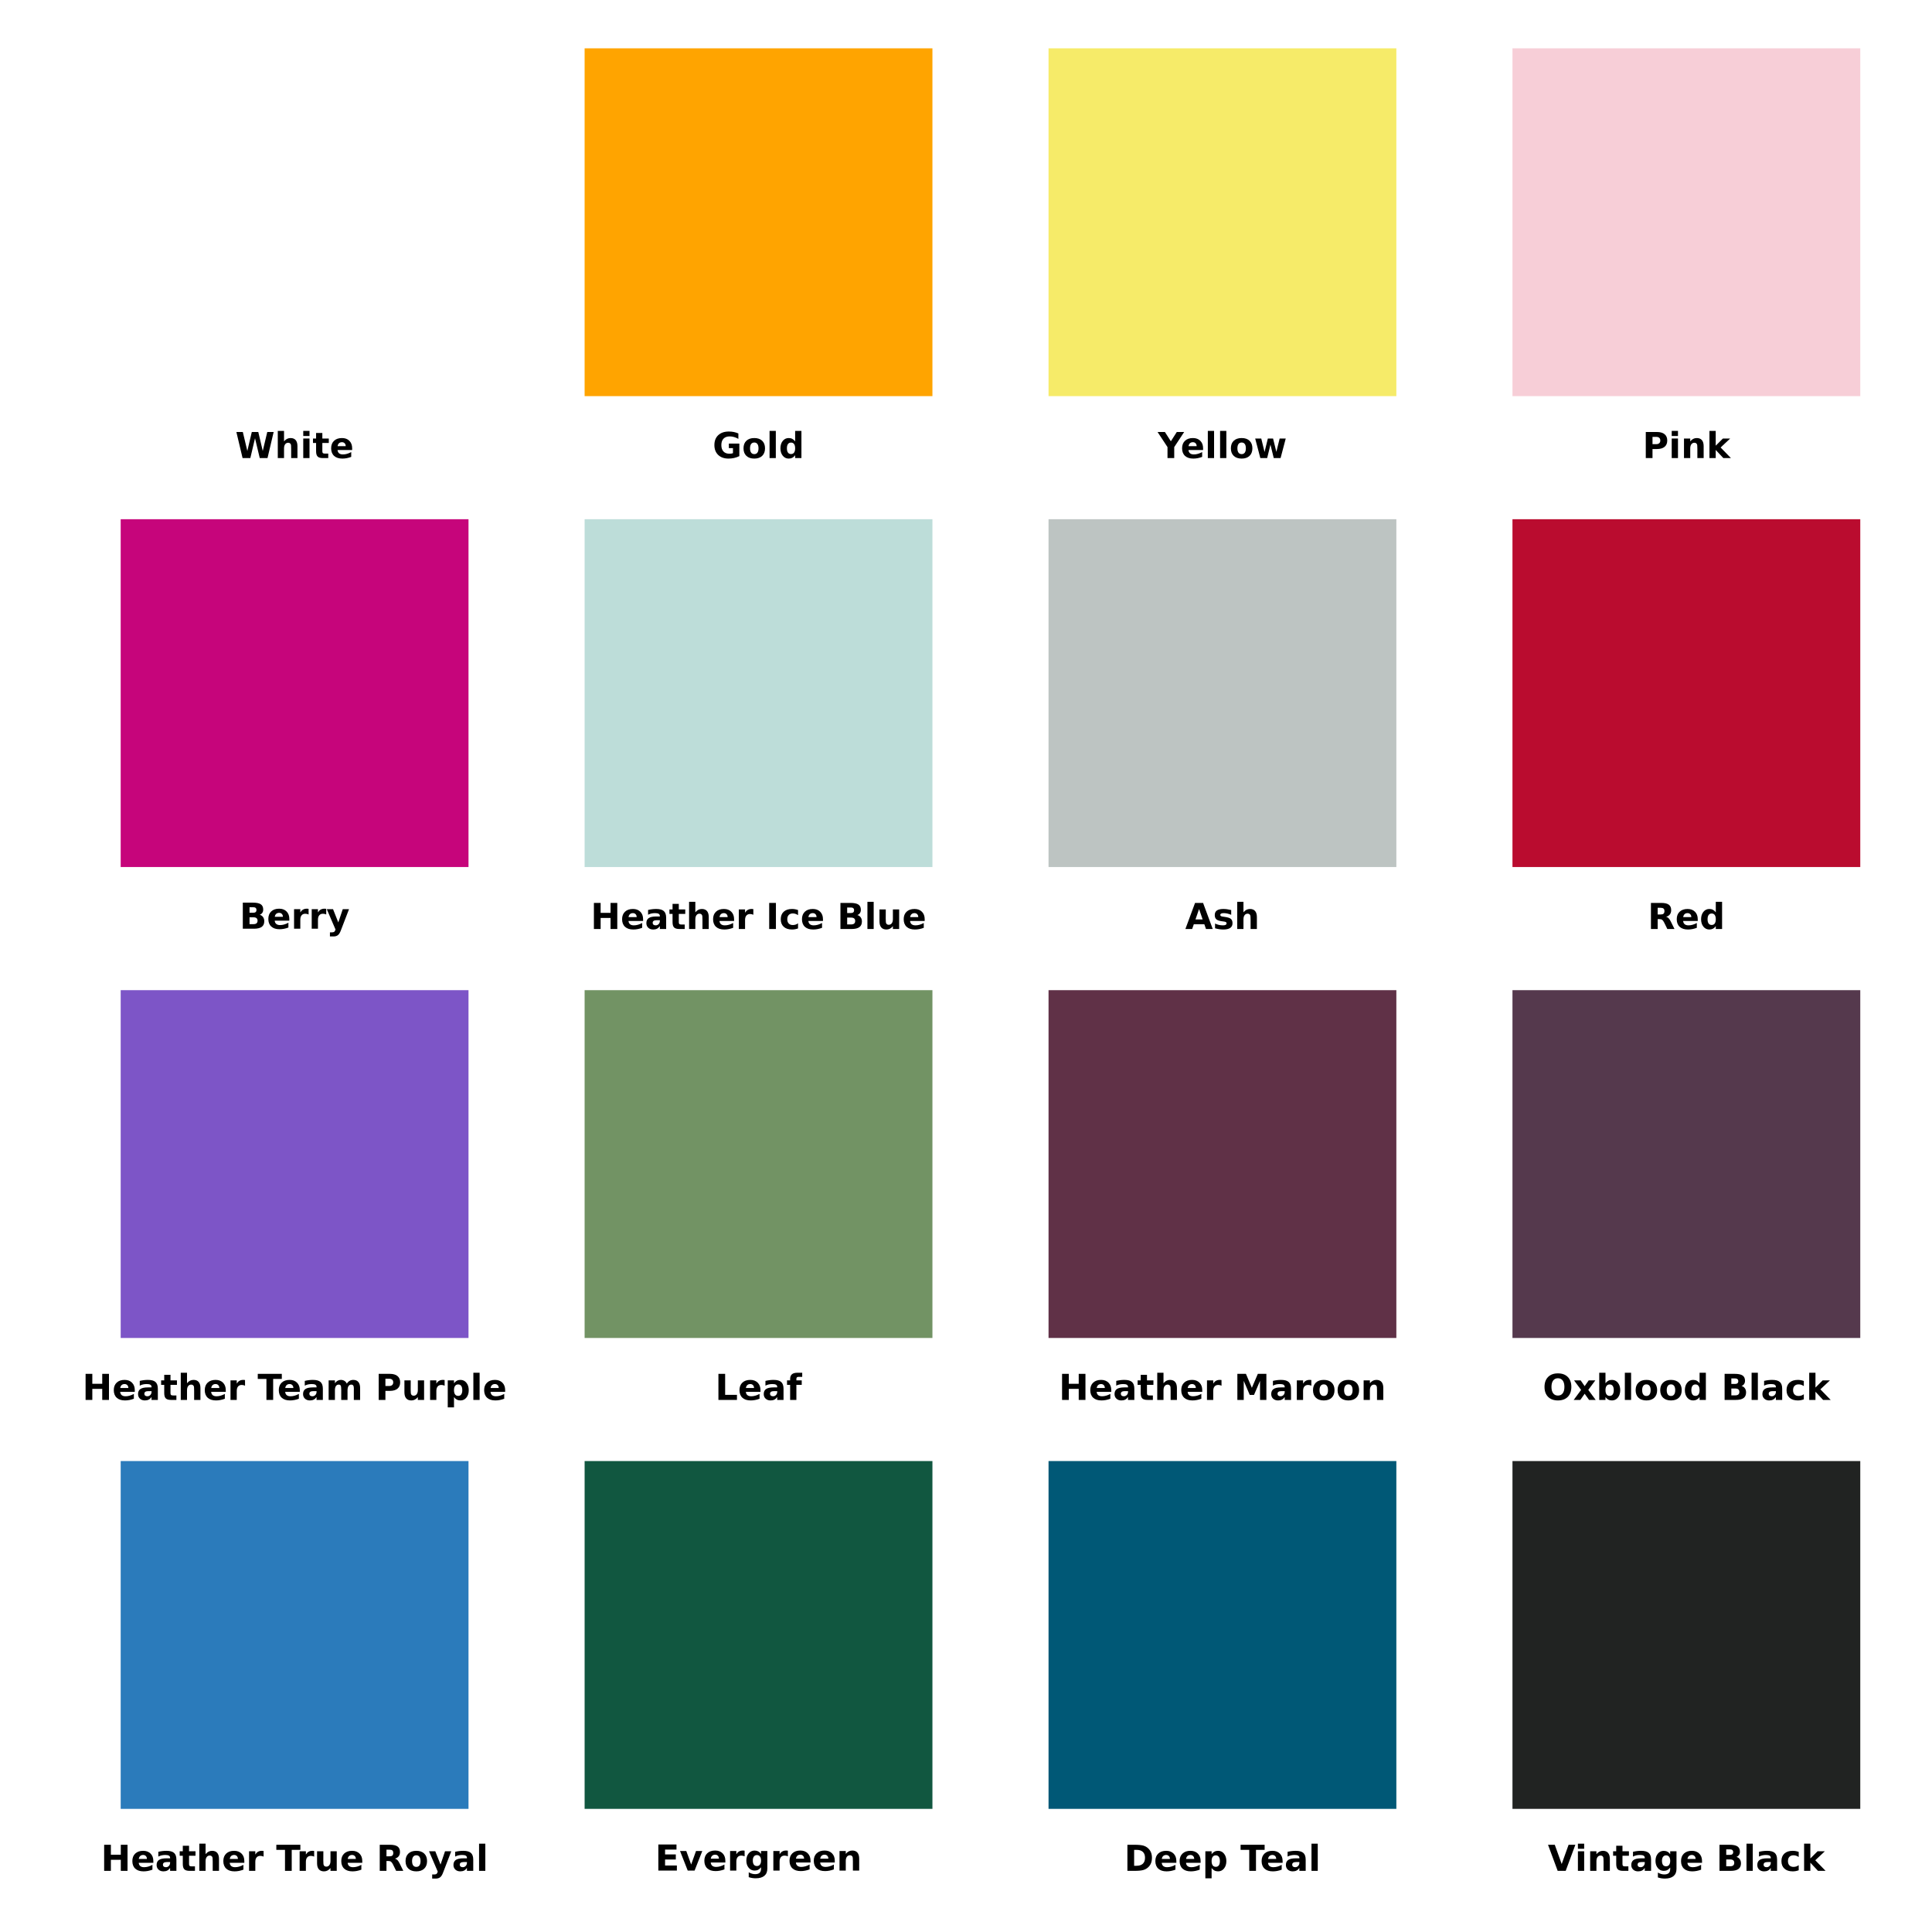
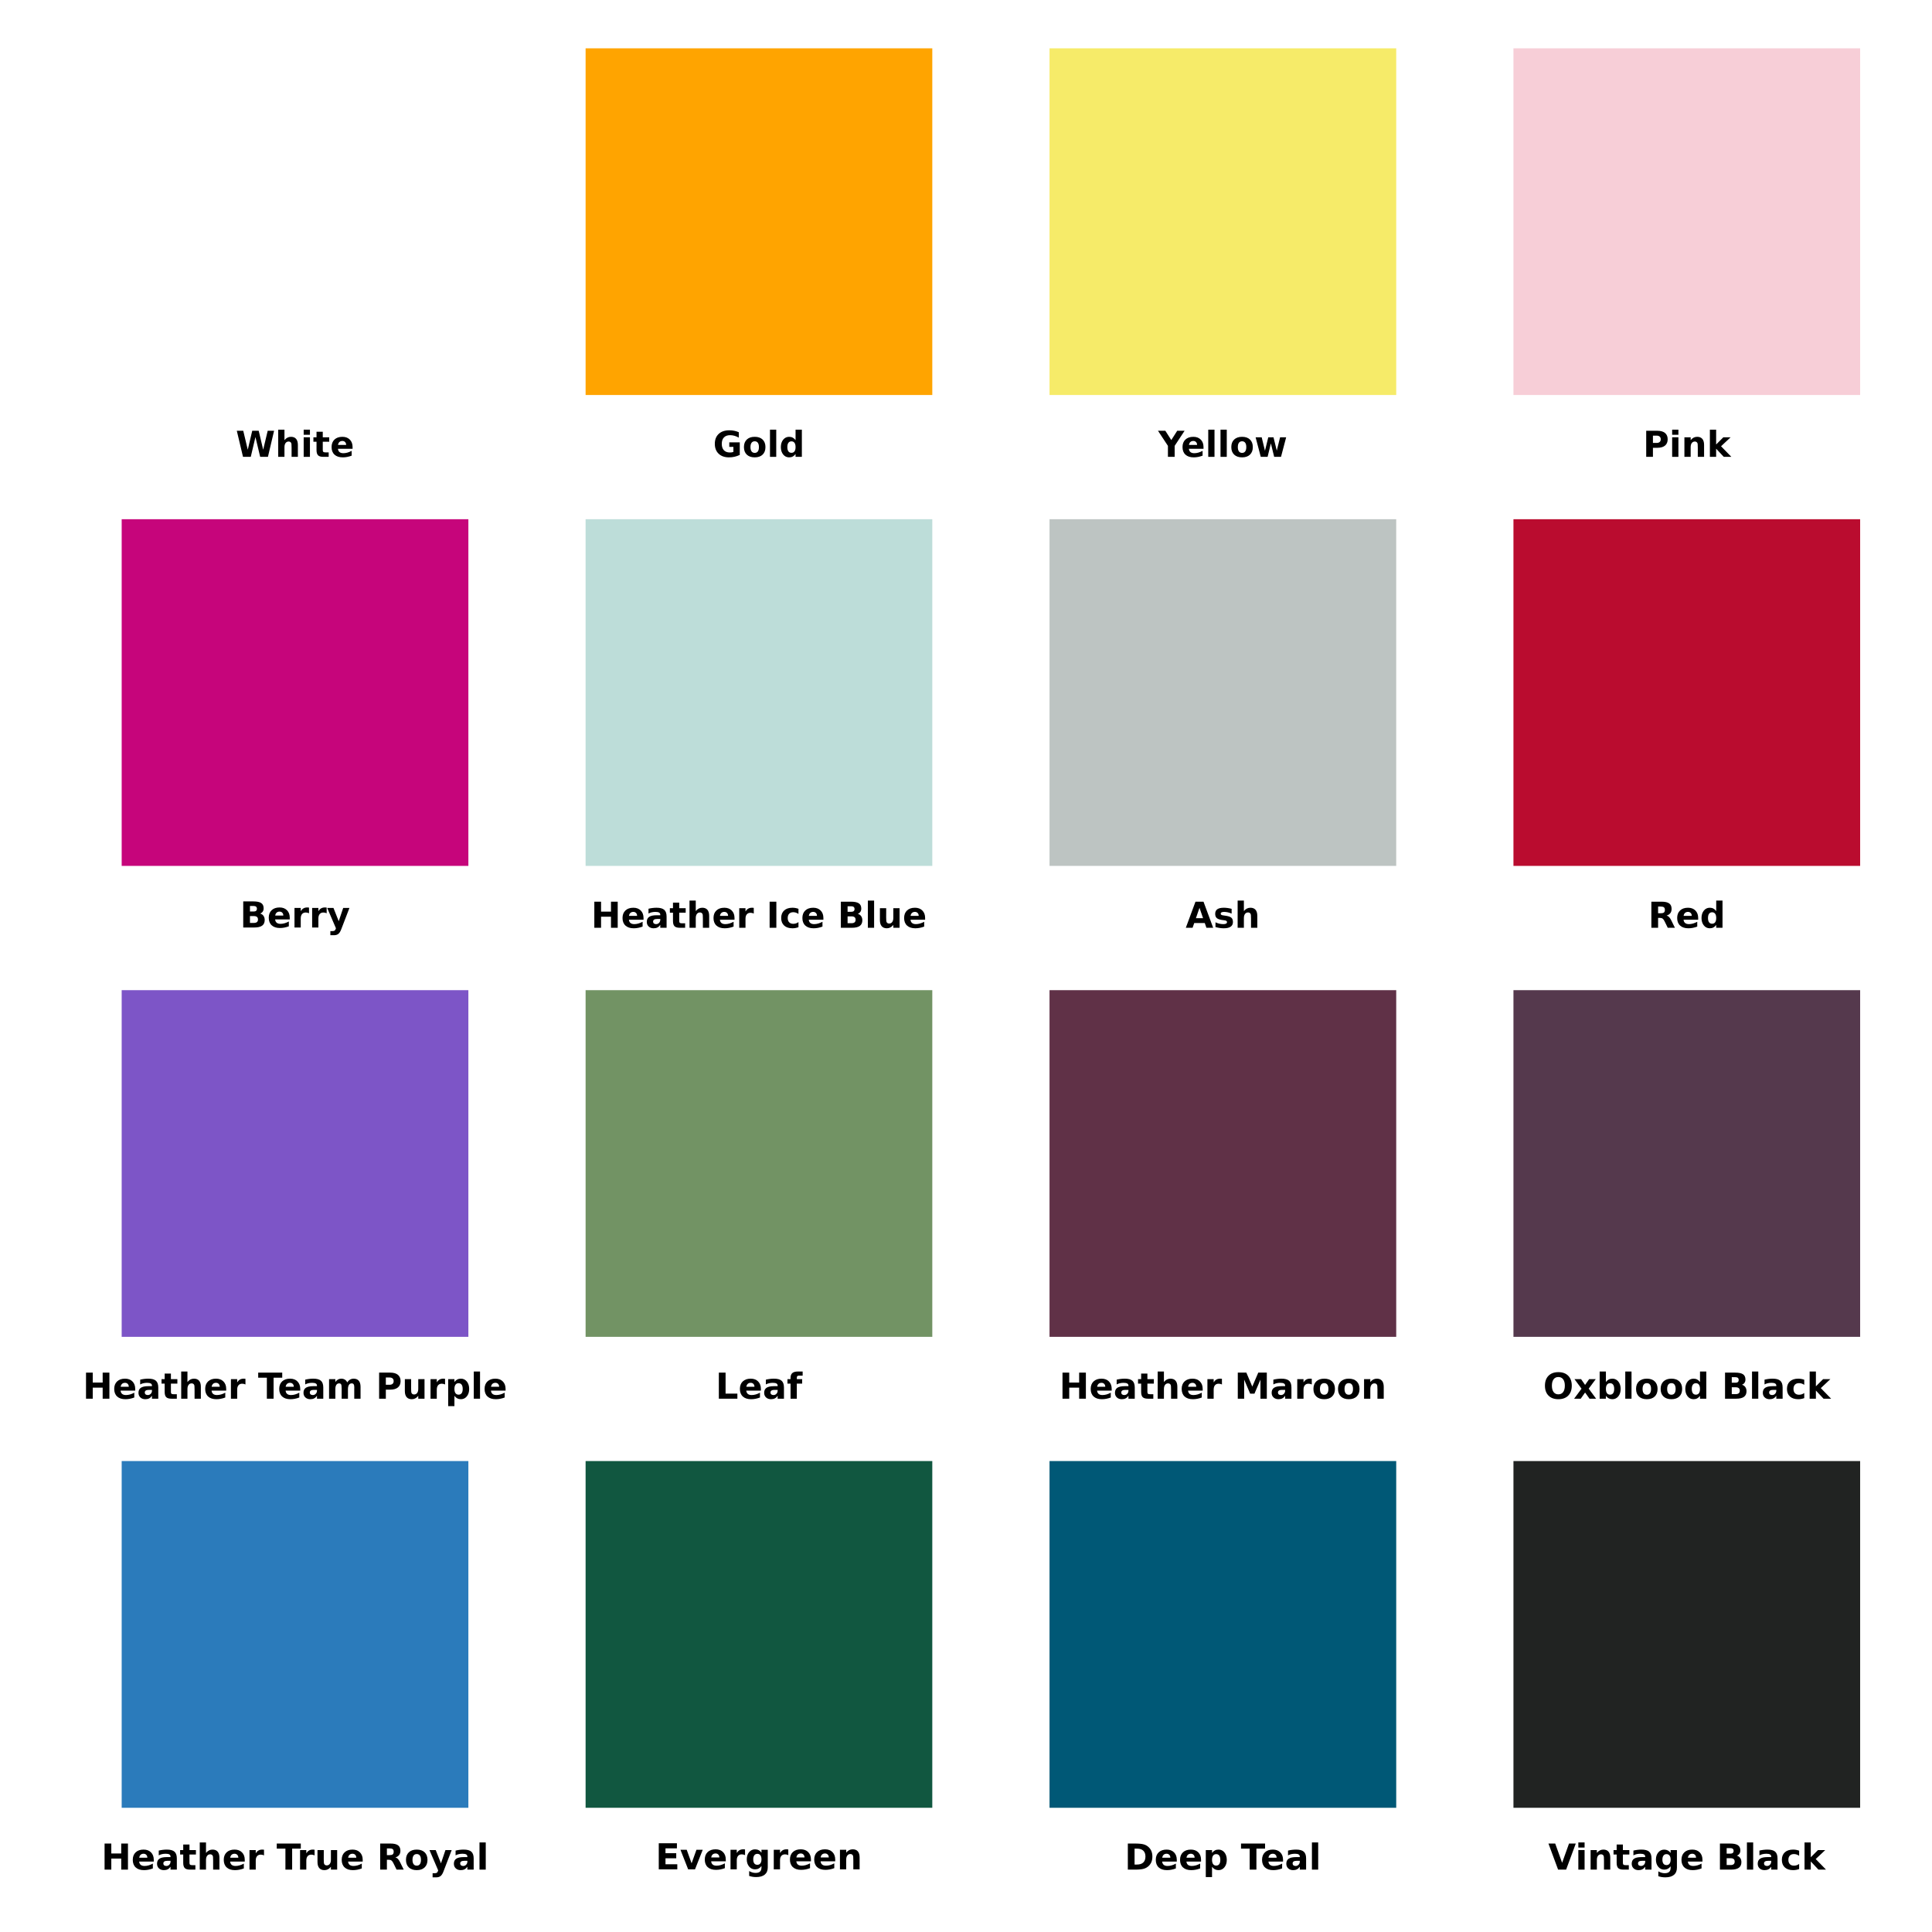
<svg xmlns="http://www.w3.org/2000/svg" xmlns:xlink="http://www.w3.org/1999/xlink" width="432pt" height="432pt" viewBox="0 0 432 432" version="1.1">
  <defs>
    <style type="text/css">*{stroke-linejoin: round; stroke-linecap: butt}</style>
  </defs>
  <g id="figure_1">
    <g id="patch_1">
      <path d="M 0 432  L 432 432  L 432 0  L 0 0  z " style="fill: #ffffff" />
    </g>
    <g id="axes_1">
      <g id="patch_2">
-         <path d="M 26.986 88.572  L 104.758 88.572  L 104.758 10.8  L 26.986 10.8  z " clip-path="url(#p8c1cd91391)" style="fill: #ffffff" />
+         <path d="M 27.207 88.322  L 104.729 88.322  L 104.729 10.8  L 27.207 10.8  z " clip-path="url(#p2de65c7e56)" style="fill: #ffffff" />
      </g>
      <g id="text_1">
-         <g transform="translate(52.61655 102.4277) scale(0.08 -0.08)">
+         <g transform="translate(52.71217 102.1527) scale(0.08 -0.08)">
          <defs>
            <path id="DejaVuSans-Bold-57" d="M 191 4666  L 1344 4666  L 2150 1275  L 2950 4666  L 4109 4666  L 4909 1275  L 5716 4666  L 6859 4666  L 5759 0  L 4372 0  L 3525 3547  L 2688 0  L 1300 0  L 191 4666  z " transform="scale(0.015625)" />
            <path id="DejaVuSans-Bold-68" d="M 4056 2131  L 4056 0  L 2931 0  L 2931 347  L 2931 1625  Q 2931 2084 2911 2256  Q 2891 2428 2841 2509  Q 2775 2619 2662 2680  Q 2550 2741 2406 2741  Q 2056 2741 1856 2470  Q 1656 2200 1656 1722  L 1656 0  L 538 0  L 538 4863  L 1656 4863  L 1656 2988  Q 1909 3294 2193 3439  Q 2478 3584 2822 3584  Q 3428 3584 3742 3212  Q 4056 2841 4056 2131  z " transform="scale(0.015625)" />
            <path id="DejaVuSans-Bold-69" d="M 538 3500  L 1656 3500  L 1656 0  L 538 0  L 538 3500  z M 538 4863  L 1656 4863  L 1656 3950  L 538 3950  L 538 4863  z " transform="scale(0.015625)" />
            <path id="DejaVuSans-Bold-74" d="M 1759 4494  L 1759 3500  L 2913 3500  L 2913 2700  L 1759 2700  L 1759 1216  Q 1759 972 1856 886  Q 1953 800 2241 800  L 2816 800  L 2816 0  L 1856 0  Q 1194 0 917 276  Q 641 553 641 1216  L 641 2700  L 84 2700  L 84 3500  L 641 3500  L 641 4494  L 1759 4494  z " transform="scale(0.015625)" />
            <path id="DejaVuSans-Bold-65" d="M 4031 1759  L 4031 1441  L 1416 1441  Q 1456 1047 1700 850  Q 1944 653 2381 653  Q 2734 653 3104 758  Q 3475 863 3866 1075  L 3866 213  Q 3469 63 3072 -14  Q 2675 -91 2278 -91  Q 1328 -91 801 392  Q 275 875 275 1747  Q 275 2603 792 3093  Q 1309 3584 2216 3584  Q 3041 3584 3536 3087  Q 4031 2591 4031 1759  z M 2881 2131  Q 2881 2450 2695 2645  Q 2509 2841 2209 2841  Q 1884 2841 1681 2658  Q 1478 2475 1428 2131  L 2881 2131  z " transform="scale(0.015625)" />
          </defs>
          <use xlink:href="#DejaVuSans-Bold-57" />
          <use xlink:href="#DejaVuSans-Bold-68" transform="translate(110.3027 0)" />
          <use xlink:href="#DejaVuSans-Bold-69" transform="translate(181.4941 0)" />
          <use xlink:href="#DejaVuSans-Bold-74" transform="translate(215.7715 0)" />
          <use xlink:href="#DejaVuSans-Bold-65" transform="translate(263.5742 0)" />
        </g>
      </g>
    </g>
    <g id="axes_2">
      <g id="patch_3">
-         <path d="M 130.721 88.572  L 208.493 88.572  L 208.493 10.8  L 130.721 10.8  z " clip-path="url(#p290472fa9b)" style="fill: #ffa400" />
+         <path d="M 130.942 88.322  L 208.463 88.322  L 208.463 10.8  L 130.942 10.8  z " clip-path="url(#pffd4464589)" style="fill: #ffa400" />
      </g>
      <g id="text_2">
-         <g transform="translate(159.3413 102.4277) scale(0.08 -0.08)">
+         <g transform="translate(159.437 102.1527) scale(0.08 -0.08)">
          <defs>
            <path id="DejaVuSans-Bold-47" d="M 4781 347  Q 4331 128 3847 18  Q 3363 -91 2847 -91  Q 1681 -91 1000 561  Q 319 1213 319 2328  Q 319 3456 1012 4103  Q 1706 4750 2913 4750  Q 3378 4750 3804 4662  Q 4231 4575 4609 4403  L 4609 3438  Q 4219 3659 3833 3768  Q 3447 3878 3059 3878  Q 2341 3878 1952 3476  Q 1563 3075 1563 2328  Q 1563 1588 1938 1184  Q 2313 781 3003 781  Q 3191 781 3352 804  Q 3513 828 3641 878  L 3641 1784  L 2906 1784  L 2906 2591  L 4781 2591  L 4781 347  z " transform="scale(0.015625)" />
            <path id="DejaVuSans-Bold-6f" d="M 2203 2784  Q 1831 2784 1636 2517  Q 1441 2250 1441 1747  Q 1441 1244 1636 976  Q 1831 709 2203 709  Q 2569 709 2762 976  Q 2956 1244 2956 1747  Q 2956 2250 2762 2517  Q 2569 2784 2203 2784  z M 2203 3584  Q 3106 3584 3614 3096  Q 4122 2609 4122 1747  Q 4122 884 3614 396  Q 3106 -91 2203 -91  Q 1297 -91 786 396  Q 275 884 275 1747  Q 275 2609 786 3096  Q 1297 3584 2203 3584  z " transform="scale(0.015625)" />
            <path id="DejaVuSans-Bold-6c" d="M 538 4863  L 1656 4863  L 1656 0  L 538 0  L 538 4863  z " transform="scale(0.015625)" />
            <path id="DejaVuSans-Bold-64" d="M 2919 2988  L 2919 4863  L 4044 4863  L 4044 0  L 2919 0  L 2919 506  Q 2688 197 2409 53  Q 2131 -91 1766 -91  Q 1119 -91 703 423  Q 288 938 288 1747  Q 288 2556 703 3070  Q 1119 3584 1766 3584  Q 2128 3584 2408 3439  Q 2688 3294 2919 2988  z M 2181 722  Q 2541 722 2730 984  Q 2919 1247 2919 1747  Q 2919 2247 2730 2509  Q 2541 2772 2181 2772  Q 1825 2772 1636 2509  Q 1447 2247 1447 1747  Q 1447 1247 1636 984  Q 1825 722 2181 722  z " transform="scale(0.015625)" />
          </defs>
          <use xlink:href="#DejaVuSans-Bold-47" />
          <use xlink:href="#DejaVuSans-Bold-6f" transform="translate(82.08008 0)" />
          <use xlink:href="#DejaVuSans-Bold-6c" transform="translate(150.7812 0)" />
          <use xlink:href="#DejaVuSans-Bold-64" transform="translate(185.0586 0)" />
        </g>
      </g>
    </g>
    <g id="axes_3">
      <g id="patch_4">
-         <path d="M 234.456 88.572  L 312.228 88.572  L 312.228 10.8  L 234.456 10.8  z " clip-path="url(#p9b444b99c6)" style="fill: #f6eb69" />
+         <path d="M 234.676 88.322  L 312.198 88.322  L 312.198 10.8  L 234.676 10.8  z " clip-path="url(#p22efe5719b)" style="fill: #f6eb69" />
      </g>
      <g id="text_3">
-         <g transform="translate(258.9111 102.4277) scale(0.08 -0.08)">
+         <g transform="translate(259.0067 102.1527) scale(0.08 -0.08)">
          <defs>
            <path id="DejaVuSans-Bold-59" d="M -63 4666  L 1253 4666  L 2316 3003  L 3378 4666  L 4697 4666  L 2919 1966  L 2919 0  L 1716 0  L 1716 1966  L -63 4666  z " transform="scale(0.015625)" />
            <path id="DejaVuSans-Bold-77" d="M 225 3500  L 1313 3500  L 1900 1088  L 2491 3500  L 3425 3500  L 4013 1113  L 4603 3500  L 5691 3500  L 4769 0  L 3547 0  L 2956 2406  L 2369 0  L 1147 0  L 225 3500  z " transform="scale(0.015625)" />
          </defs>
          <use xlink:href="#DejaVuSans-Bold-59" />
          <use xlink:href="#DejaVuSans-Bold-65" transform="translate(63.28711 0)" />
          <use xlink:href="#DejaVuSans-Bold-6c" transform="translate(131.1094 0)" />
          <use xlink:href="#DejaVuSans-Bold-6c" transform="translate(165.3867 0)" />
          <use xlink:href="#DejaVuSans-Bold-6f" transform="translate(199.6641 0)" />
          <use xlink:href="#DejaVuSans-Bold-77" transform="translate(268.3652 0)" />
        </g>
      </g>
    </g>
    <g id="axes_4">
      <g id="patch_5">
-         <path d="M 338.191 88.572  L 415.962 88.572  L 415.962 10.8  L 338.191 10.8  z " clip-path="url(#p3dc7a96105)" style="fill: #f7ced7" />
+         <path d="M 338.411 88.322  L 415.933 88.322  L 415.933 10.8  L 338.411 10.8  z " clip-path="url(#p969b9e69d4)" style="fill: #f7ced7" />
      </g>
      <g id="text_4">
-         <g transform="translate(367.2659 102.4277) scale(0.08 -0.08)">
+         <g transform="translate(367.3615 102.1527) scale(0.08 -0.08)">
          <defs>
            <path id="DejaVuSans-Bold-50" d="M 588 4666  L 2584 4666  Q 3475 4666 3951 4270  Q 4428 3875 4428 3144  Q 4428 2409 3951 2014  Q 3475 1619 2584 1619  L 1791 1619  L 1791 0  L 588 0  L 588 4666  z M 1791 3794  L 1791 2491  L 2456 2491  Q 2806 2491 2997 2661  Q 3188 2831 3188 3144  Q 3188 3456 2997 3625  Q 2806 3794 2456 3794  L 1791 3794  z " transform="scale(0.015625)" />
            <path id="DejaVuSans-Bold-6e" d="M 4056 2131  L 4056 0  L 2931 0  L 2931 347  L 2931 1631  Q 2931 2084 2911 2256  Q 2891 2428 2841 2509  Q 2775 2619 2662 2680  Q 2550 2741 2406 2741  Q 2056 2741 1856 2470  Q 1656 2200 1656 1722  L 1656 0  L 538 0  L 538 3500  L 1656 3500  L 1656 2988  Q 1909 3294 2193 3439  Q 2478 3584 2822 3584  Q 3428 3584 3742 3212  Q 4056 2841 4056 2131  z " transform="scale(0.015625)" />
            <path id="DejaVuSans-Bold-6b" d="M 538 4863  L 1656 4863  L 1656 2216  L 2944 3500  L 4244 3500  L 2534 1894  L 4378 0  L 3022 0  L 1656 1459  L 1656 0  L 538 0  L 538 4863  z " transform="scale(0.015625)" />
          </defs>
          <use xlink:href="#DejaVuSans-Bold-50" />
          <use xlink:href="#DejaVuSans-Bold-69" transform="translate(73.29102 0)" />
          <use xlink:href="#DejaVuSans-Bold-6e" transform="translate(107.5684 0)" />
          <use xlink:href="#DejaVuSans-Bold-6b" transform="translate(178.7598 0)" />
        </g>
      </g>
    </g>
    <g id="axes_5">
      <g id="patch_6">
-         <path d="M 26.986 193.872  L 104.758 193.872  L 104.758 116.1  L 26.986 116.1  z " clip-path="url(#p3881774842)" style="fill: #c6057b" />
+         <path d="M 27.207 193.622  L 104.729 193.622  L 104.729 116.1  L 27.207 116.1  z " clip-path="url(#p268acf2915)" style="fill: #c6057b" />
      </g>
      <g id="text_5">
-         <g transform="translate(53.5578 207.6652) scale(0.08 -0.08)">
+         <g transform="translate(53.65342 207.3902) scale(0.08 -0.08)">
          <defs>
            <path id="DejaVuSans-Bold-42" d="M 2456 2859  Q 2741 2859 2887 2984  Q 3034 3109 3034 3353  Q 3034 3594 2887 3720  Q 2741 3847 2456 3847  L 1791 3847  L 1791 2859  L 2456 2859  z M 2497 819  Q 2859 819 3042 972  Q 3225 1125 3225 1434  Q 3225 1738 3044 1889  Q 2863 2041 2497 2041  L 1791 2041  L 1791 819  L 2497 819  z M 3616 2497  Q 4003 2384 4215 2081  Q 4428 1778 4428 1338  Q 4428 663 3972 331  Q 3516 0 2584 0  L 588 0  L 588 4666  L 2394 4666  Q 3366 4666 3802 4372  Q 4238 4078 4238 3431  Q 4238 3091 4078 2852  Q 3919 2613 3616 2497  z " transform="scale(0.015625)" />
            <path id="DejaVuSans-Bold-72" d="M 3138 2547  Q 2991 2616 2845 2648  Q 2700 2681 2553 2681  Q 2122 2681 1889 2404  Q 1656 2128 1656 1613  L 1656 0  L 538 0  L 538 3500  L 1656 3500  L 1656 2925  Q 1872 3269 2151 3426  Q 2431 3584 2822 3584  Q 2878 3584 2943 3579  Q 3009 3575 3134 3559  L 3138 2547  z " transform="scale(0.015625)" />
            <path id="DejaVuSans-Bold-79" d="M 78 3500  L 1197 3500  L 2138 1125  L 2938 3500  L 4056 3500  L 2584 -331  Q 2363 -916 2067 -1148  Q 1772 -1381 1288 -1381  L 641 -1381  L 641 -647  L 991 -647  Q 1275 -647 1404 -556  Q 1534 -466 1606 -231  L 1638 -134  L 78 3500  z " transform="scale(0.015625)" />
          </defs>
          <use xlink:href="#DejaVuSans-Bold-42" />
          <use xlink:href="#DejaVuSans-Bold-65" transform="translate(76.2207 0)" />
          <use xlink:href="#DejaVuSans-Bold-72" transform="translate(144.043 0)" />
          <use xlink:href="#DejaVuSans-Bold-72" transform="translate(193.3594 0)" />
          <use xlink:href="#DejaVuSans-Bold-79" transform="translate(242.6758 0)" />
        </g>
      </g>
    </g>
    <g id="axes_6">
      <g id="patch_7">
-         <path d="M 130.721 193.872  L 208.493 193.872  L 208.493 116.1  L 130.721 116.1  z " clip-path="url(#pacce65628d)" style="fill: #bdddd9" />
+         <path d="M 130.942 193.622  L 208.463 193.622  L 208.463 116.1  L 130.942 116.1  z " clip-path="url(#p4c97277e9c)" style="fill: #bdddd9" />
      </g>
      <g id="text_6">
-         <g transform="translate(132.0638 207.7277) scale(0.08 -0.08)">
+         <g transform="translate(132.1595 207.4527) scale(0.08 -0.08)">
          <defs>
            <path id="DejaVuSans-Bold-48" d="M 588 4666  L 1791 4666  L 1791 2888  L 3566 2888  L 3566 4666  L 4769 4666  L 4769 0  L 3566 0  L 3566 1978  L 1791 1978  L 1791 0  L 588 0  L 588 4666  z " transform="scale(0.015625)" />
            <path id="DejaVuSans-Bold-61" d="M 2106 1575  Q 1756 1575 1579 1456  Q 1403 1338 1403 1106  Q 1403 894 1545 773  Q 1688 653 1941 653  Q 2256 653 2472 879  Q 2688 1106 2688 1447  L 2688 1575  L 2106 1575  z M 3816 1997  L 3816 0  L 2688 0  L 2688 519  Q 2463 200 2181 54  Q 1900 -91 1497 -91  Q 953 -91 614 226  Q 275 544 275 1050  Q 275 1666 698 1953  Q 1122 2241 2028 2241  L 2688 2241  L 2688 2328  Q 2688 2594 2478 2717  Q 2269 2841 1825 2841  Q 1466 2841 1156 2769  Q 847 2697 581 2553  L 581 3406  Q 941 3494 1303 3539  Q 1666 3584 2028 3584  Q 2975 3584 3395 3211  Q 3816 2838 3816 1997  z " transform="scale(0.015625)" />
            <path id="DejaVuSans-Bold-20" transform="scale(0.015625)" />
            <path id="DejaVuSans-Bold-49" d="M 588 4666  L 1791 4666  L 1791 0  L 588 0  L 588 4666  z " transform="scale(0.015625)" />
            <path id="DejaVuSans-Bold-63" d="M 3366 3391  L 3366 2478  Q 3138 2634 2908 2709  Q 2678 2784 2431 2784  Q 1963 2784 1702 2511  Q 1441 2238 1441 1747  Q 1441 1256 1702 982  Q 1963 709 2431 709  Q 2694 709 2930 787  Q 3166 866 3366 1019  L 3366 103  Q 3103 6 2833 -42  Q 2563 -91 2291 -91  Q 1344 -91 809 395  Q 275 881 275 1747  Q 275 2613 809 3098  Q 1344 3584 2291 3584  Q 2566 3584 2833 3536  Q 3100 3488 3366 3391  z " transform="scale(0.015625)" />
            <path id="DejaVuSans-Bold-75" d="M 500 1363  L 500 3500  L 1625 3500  L 1625 3150  Q 1625 2866 1622 2436  Q 1619 2006 1619 1863  Q 1619 1441 1641 1255  Q 1663 1069 1716 984  Q 1784 875 1895 815  Q 2006 756 2150 756  Q 2500 756 2700 1025  Q 2900 1294 2900 1772  L 2900 3500  L 4019 3500  L 4019 0  L 2900 0  L 2900 506  Q 2647 200 2364 54  Q 2081 -91 1741 -91  Q 1134 -91 817 281  Q 500 653 500 1363  z " transform="scale(0.015625)" />
          </defs>
          <use xlink:href="#DejaVuSans-Bold-48" />
          <use xlink:href="#DejaVuSans-Bold-65" transform="translate(83.69141 0)" />
          <use xlink:href="#DejaVuSans-Bold-61" transform="translate(151.5137 0)" />
          <use xlink:href="#DejaVuSans-Bold-74" transform="translate(218.9941 0)" />
          <use xlink:href="#DejaVuSans-Bold-68" transform="translate(266.7969 0)" />
          <use xlink:href="#DejaVuSans-Bold-65" transform="translate(337.9883 0)" />
          <use xlink:href="#DejaVuSans-Bold-72" transform="translate(405.8105 0)" />
          <use xlink:href="#DejaVuSans-Bold-20" transform="translate(455.127 0)" />
          <use xlink:href="#DejaVuSans-Bold-49" transform="translate(489.9414 0)" />
          <use xlink:href="#DejaVuSans-Bold-63" transform="translate(527.1484 0)" />
          <use xlink:href="#DejaVuSans-Bold-65" transform="translate(586.4258 0)" />
          <use xlink:href="#DejaVuSans-Bold-20" transform="translate(654.248 0)" />
          <use xlink:href="#DejaVuSans-Bold-42" transform="translate(689.0625 0)" />
          <use xlink:href="#DejaVuSans-Bold-6c" transform="translate(765.2832 0)" />
          <use xlink:href="#DejaVuSans-Bold-75" transform="translate(799.5605 0)" />
          <use xlink:href="#DejaVuSans-Bold-65" transform="translate(870.752 0)" />
        </g>
      </g>
    </g>
    <g id="axes_7">
      <g id="patch_8">
-         <path d="M 234.456 193.872  L 312.228 193.872  L 312.228 116.1  L 234.456 116.1  z " clip-path="url(#p61c983dd91)" style="fill: #bdc4c2" />
+         <path d="M 234.676 193.622  L 312.198 193.622  L 312.198 116.1  L 234.676 116.1  z " clip-path="url(#p30dec6da16)" style="fill: #bdc4c2" />
      </g>
      <g id="text_7">
-         <g transform="translate(265.018 207.7277) scale(0.08 -0.08)">
+         <g transform="translate(265.1136 207.4527) scale(0.08 -0.08)">
          <defs>
            <path id="DejaVuSans-Bold-41" d="M 3419 850  L 1538 850  L 1241 0  L 31 0  L 1759 4666  L 3194 4666  L 4922 0  L 3713 0  L 3419 850  z M 1838 1716  L 3116 1716  L 2478 3572  L 1838 1716  z " transform="scale(0.015625)" />
            <path id="DejaVuSans-Bold-73" d="M 3272 3391  L 3272 2541  Q 2913 2691 2578 2766  Q 2244 2841 1947 2841  Q 1628 2841 1473 2761  Q 1319 2681 1319 2516  Q 1319 2381 1436 2309  Q 1553 2238 1856 2203  L 2053 2175  Q 2913 2066 3209 1816  Q 3506 1566 3506 1031  Q 3506 472 3093 190  Q 2681 -91 1863 -91  Q 1516 -91 1145 -36  Q 775 19 384 128  L 384 978  Q 719 816 1070 734  Q 1422 653 1784 653  Q 2113 653 2278 743  Q 2444 834 2444 1013  Q 2444 1163 2330 1236  Q 2216 1309 1875 1350  L 1678 1375  Q 931 1469 631 1722  Q 331 1975 331 2491  Q 331 3047 712 3315  Q 1094 3584 1881 3584  Q 2191 3584 2531 3537  Q 2872 3491 3272 3391  z " transform="scale(0.015625)" />
          </defs>
          <use xlink:href="#DejaVuSans-Bold-41" />
          <use xlink:href="#DejaVuSans-Bold-73" transform="translate(77.39258 0)" />
          <use xlink:href="#DejaVuSans-Bold-68" transform="translate(136.9141 0)" />
        </g>
      </g>
    </g>
    <g id="axes_8">
      <g id="patch_9">
-         <path d="M 338.191 193.872  L 415.962 193.872  L 415.962 116.1  L 338.191 116.1  z " clip-path="url(#p246ec89c52)" style="fill: #ba0c2f" />
+         <path d="M 338.411 193.622  L 415.933 193.622  L 415.933 116.1  L 338.411 116.1  z " clip-path="url(#pdbed14b59c)" style="fill: #ba0c2f" />
      </g>
      <g id="text_8">
-         <g transform="translate(368.4203 207.7277) scale(0.08 -0.08)">
+         <g transform="translate(368.5159 207.4527) scale(0.08 -0.08)">
          <defs>
            <path id="DejaVuSans-Bold-52" d="M 2297 2597  Q 2675 2597 2839 2737  Q 3003 2878 3003 3200  Q 3003 3519 2839 3656  Q 2675 3794 2297 3794  L 1791 3794  L 1791 2597  L 2297 2597  z M 1791 1766  L 1791 0  L 588 0  L 588 4666  L 2425 4666  Q 3347 4666 3776 4356  Q 4206 4047 4206 3378  Q 4206 2916 3982 2619  Q 3759 2322 3309 2181  Q 3556 2125 3751 1926  Q 3947 1728 4147 1325  L 4800 0  L 3519 0  L 2950 1159  Q 2778 1509 2601 1637  Q 2425 1766 2131 1766  L 1791 1766  z " transform="scale(0.015625)" />
          </defs>
          <use xlink:href="#DejaVuSans-Bold-52" />
          <use xlink:href="#DejaVuSans-Bold-65" transform="translate(77.00195 0)" />
          <use xlink:href="#DejaVuSans-Bold-64" transform="translate(144.8242 0)" />
        </g>
      </g>
    </g>
    <g id="axes_9">
      <g id="patch_10">
-         <path d="M 26.986 299.172  L 104.758 299.172  L 104.758 221.4  L 26.986 221.4  z " clip-path="url(#p075a6bcad9)" style="fill: #7d55c7" />
+         <path d="M 27.207 298.922  L 104.729 298.922  L 104.729 221.4  L 27.207 221.4  z " clip-path="url(#pa90590ced8)" style="fill: #7d55c7" />
      </g>
      <g id="text_9">
-         <g transform="translate(18.40342 313.0277) scale(0.08 -0.08)">
+         <g transform="translate(18.49905 312.7527) scale(0.08 -0.08)">
          <defs>
            <path id="DejaVuSans-Bold-54" d="M 31 4666  L 4331 4666  L 4331 3756  L 2784 3756  L 2784 0  L 1581 0  L 1581 3756  L 31 3756  L 31 4666  z " transform="scale(0.015625)" />
            <path id="DejaVuSans-Bold-6d" d="M 3781 2919  Q 3994 3244 4286 3414  Q 4578 3584 4928 3584  Q 5531 3584 5847 3212  Q 6163 2841 6163 2131  L 6163 0  L 5038 0  L 5038 1825  Q 5041 1866 5042 1909  Q 5044 1953 5044 2034  Q 5044 2406 4934 2573  Q 4825 2741 4581 2741  Q 4263 2741 4089 2478  Q 3916 2216 3909 1719  L 3909 0  L 2784 0  L 2784 1825  Q 2784 2406 2684 2573  Q 2584 2741 2328 2741  Q 2006 2741 1831 2477  Q 1656 2213 1656 1722  L 1656 0  L 531 0  L 531 3500  L 1656 3500  L 1656 2988  Q 1863 3284 2130 3434  Q 2397 3584 2719 3584  Q 3081 3584 3359 3409  Q 3638 3234 3781 2919  z " transform="scale(0.015625)" />
            <path id="DejaVuSans-Bold-70" d="M 1656 506  L 1656 -1331  L 538 -1331  L 538 3500  L 1656 3500  L 1656 2988  Q 1888 3294 2169 3439  Q 2450 3584 2816 3584  Q 3463 3584 3878 3070  Q 4294 2556 4294 1747  Q 4294 938 3878 423  Q 3463 -91 2816 -91  Q 2450 -91 2169 54  Q 1888 200 1656 506  z M 2400 2772  Q 2041 2772 1848 2508  Q 1656 2244 1656 1747  Q 1656 1250 1848 986  Q 2041 722 2400 722  Q 2759 722 2948 984  Q 3138 1247 3138 1747  Q 3138 2247 2948 2509  Q 2759 2772 2400 2772  z " transform="scale(0.015625)" />
          </defs>
          <use xlink:href="#DejaVuSans-Bold-48" />
          <use xlink:href="#DejaVuSans-Bold-65" transform="translate(83.69141 0)" />
          <use xlink:href="#DejaVuSans-Bold-61" transform="translate(151.5137 0)" />
          <use xlink:href="#DejaVuSans-Bold-74" transform="translate(218.9941 0)" />
          <use xlink:href="#DejaVuSans-Bold-68" transform="translate(266.7969 0)" />
          <use xlink:href="#DejaVuSans-Bold-65" transform="translate(337.9883 0)" />
          <use xlink:href="#DejaVuSans-Bold-72" transform="translate(405.8105 0)" />
          <use xlink:href="#DejaVuSans-Bold-20" transform="translate(455.127 0)" />
          <use xlink:href="#DejaVuSans-Bold-54" transform="translate(489.9414 0)" />
          <use xlink:href="#DejaVuSans-Bold-65" transform="translate(544.9043 0)" />
          <use xlink:href="#DejaVuSans-Bold-61" transform="translate(612.7266 0)" />
          <use xlink:href="#DejaVuSans-Bold-6d" transform="translate(680.207 0)" />
          <use xlink:href="#DejaVuSans-Bold-20" transform="translate(784.4062 0)" />
          <use xlink:href="#DejaVuSans-Bold-50" transform="translate(819.2207 0)" />
          <use xlink:href="#DejaVuSans-Bold-75" transform="translate(892.5117 0)" />
          <use xlink:href="#DejaVuSans-Bold-72" transform="translate(963.7031 0)" />
          <use xlink:href="#DejaVuSans-Bold-70" transform="translate(1013.02 0)" />
          <use xlink:href="#DejaVuSans-Bold-6c" transform="translate(1084.602 0)" />
          <use xlink:href="#DejaVuSans-Bold-65" transform="translate(1118.879 0)" />
        </g>
      </g>
    </g>
    <g id="axes_10">
      <g id="patch_11">
-         <path d="M 130.721 299.172  L 208.493 299.172  L 208.493 221.4  L 130.721 221.4  z " clip-path="url(#p3188cd162f)" style="fill: #729364" />
+         <path d="M 130.942 298.922  L 208.463 298.922  L 208.463 221.4  L 130.942 221.4  z " clip-path="url(#p56c6d91c88)" style="fill: #729364" />
      </g>
      <g id="text_10">
-         <g transform="translate(159.9057 313.0277) scale(0.08 -0.08)">
+         <g transform="translate(160.0013 312.7527) scale(0.08 -0.08)">
          <defs>
            <path id="DejaVuSans-Bold-4c" d="M 588 4666  L 1791 4666  L 1791 909  L 3903 909  L 3903 0  L 588 0  L 588 4666  z " transform="scale(0.015625)" />
            <path id="DejaVuSans-Bold-66" d="M 2841 4863  L 2841 4128  L 2222 4128  Q 1984 4128 1890 4042  Q 1797 3956 1797 3744  L 1797 3500  L 2753 3500  L 2753 2700  L 1797 2700  L 1797 0  L 678 0  L 678 2700  L 122 2700  L 122 3500  L 678 3500  L 678 3744  Q 678 4316 997 4589  Q 1316 4863 1984 4863  L 2841 4863  z " transform="scale(0.015625)" />
          </defs>
          <use xlink:href="#DejaVuSans-Bold-4c" />
          <use xlink:href="#DejaVuSans-Bold-65" transform="translate(63.7207 0)" />
          <use xlink:href="#DejaVuSans-Bold-61" transform="translate(131.543 0)" />
          <use xlink:href="#DejaVuSans-Bold-66" transform="translate(199.0234 0)" />
        </g>
      </g>
    </g>
    <g id="axes_11">
      <g id="patch_12">
-         <path d="M 234.456 299.172  L 312.228 299.172  L 312.228 221.4  L 234.456 221.4  z " clip-path="url(#p3b448944a8)" style="fill: #603147" />
+         <path d="M 234.676 298.922  L 312.198 298.922  L 312.198 221.4  L 234.676 221.4  z " clip-path="url(#pc6cb23b6dd)" style="fill: #603147" />
      </g>
      <g id="text_11">
-         <g transform="translate(236.748 313.0277) scale(0.08 -0.08)">
+         <g transform="translate(236.8436 312.7527) scale(0.08 -0.08)">
          <defs>
            <path id="DejaVuSans-Bold-4d" d="M 588 4666  L 2119 4666  L 3181 2169  L 4250 4666  L 5778 4666  L 5778 0  L 4641 0  L 4641 3413  L 3566 897  L 2803 897  L 1728 3413  L 1728 0  L 588 0  L 588 4666  z " transform="scale(0.015625)" />
          </defs>
          <use xlink:href="#DejaVuSans-Bold-48" />
          <use xlink:href="#DejaVuSans-Bold-65" transform="translate(83.69141 0)" />
          <use xlink:href="#DejaVuSans-Bold-61" transform="translate(151.5137 0)" />
          <use xlink:href="#DejaVuSans-Bold-74" transform="translate(218.9941 0)" />
          <use xlink:href="#DejaVuSans-Bold-68" transform="translate(266.7969 0)" />
          <use xlink:href="#DejaVuSans-Bold-65" transform="translate(337.9883 0)" />
          <use xlink:href="#DejaVuSans-Bold-72" transform="translate(405.8105 0)" />
          <use xlink:href="#DejaVuSans-Bold-20" transform="translate(455.127 0)" />
          <use xlink:href="#DejaVuSans-Bold-4d" transform="translate(489.9414 0)" />
          <use xlink:href="#DejaVuSans-Bold-61" transform="translate(589.4531 0)" />
          <use xlink:href="#DejaVuSans-Bold-72" transform="translate(656.9336 0)" />
          <use xlink:href="#DejaVuSans-Bold-6f" transform="translate(706.25 0)" />
          <use xlink:href="#DejaVuSans-Bold-6f" transform="translate(774.9512 0)" />
          <use xlink:href="#DejaVuSans-Bold-6e" transform="translate(843.6523 0)" />
        </g>
      </g>
    </g>
    <g id="axes_12">
      <g id="patch_13">
-         <path d="M 338.191 299.172  L 415.962 299.172  L 415.962 221.4  L 338.191 221.4  z " clip-path="url(#pf5f0763bdf)" style="fill: #55394d" />
+         <path d="M 338.411 298.922  L 415.933 298.922  L 415.933 221.4  L 338.411 221.4  z " clip-path="url(#pc66797fb3f)" style="fill: #55394d" />
      </g>
      <g id="text_12">
-         <g transform="translate(344.959 313.0277) scale(0.08 -0.08)">
+         <g transform="translate(345.0546 312.7527) scale(0.08 -0.08)">
          <defs>
            <path id="DejaVuSans-Bold-4f" d="M 2719 3878  Q 2169 3878 1866 3472  Q 1563 3066 1563 2328  Q 1563 1594 1866 1187  Q 2169 781 2719 781  Q 3272 781 3575 1187  Q 3878 1594 3878 2328  Q 3878 3066 3575 3472  Q 3272 3878 2719 3878  z M 2719 4750  Q 3844 4750 4481 4106  Q 5119 3463 5119 2328  Q 5119 1197 4481 553  Q 3844 -91 2719 -91  Q 1597 -91 958 553  Q 319 1197 319 2328  Q 319 3463 958 4106  Q 1597 4750 2719 4750  z " transform="scale(0.015625)" />
            <path id="DejaVuSans-Bold-78" d="M 1422 1791  L 159 3500  L 1344 3500  L 2059 2463  L 2784 3500  L 3969 3500  L 2706 1797  L 4031 0  L 2847 0  L 2059 1106  L 1281 0  L 97 0  L 1422 1791  z " transform="scale(0.015625)" />
            <path id="DejaVuSans-Bold-62" d="M 2400 722  Q 2759 722 2948 984  Q 3138 1247 3138 1747  Q 3138 2247 2948 2509  Q 2759 2772 2400 2772  Q 2041 2772 1848 2508  Q 1656 2244 1656 1747  Q 1656 1250 1848 986  Q 2041 722 2400 722  z M 1656 2988  Q 1888 3294 2169 3439  Q 2450 3584 2816 3584  Q 3463 3584 3878 3070  Q 4294 2556 4294 1747  Q 4294 938 3878 423  Q 3463 -91 2816 -91  Q 2450 -91 2169 54  Q 1888 200 1656 506  L 1656 0  L 538 0  L 538 4863  L 1656 4863  L 1656 2988  z " transform="scale(0.015625)" />
          </defs>
          <use xlink:href="#DejaVuSans-Bold-4f" />
          <use xlink:href="#DejaVuSans-Bold-78" transform="translate(85.00977 0)" />
          <use xlink:href="#DejaVuSans-Bold-62" transform="translate(149.5117 0)" />
          <use xlink:href="#DejaVuSans-Bold-6c" transform="translate(221.0938 0)" />
          <use xlink:href="#DejaVuSans-Bold-6f" transform="translate(255.3711 0)" />
          <use xlink:href="#DejaVuSans-Bold-6f" transform="translate(324.0723 0)" />
          <use xlink:href="#DejaVuSans-Bold-64" transform="translate(392.7734 0)" />
          <use xlink:href="#DejaVuSans-Bold-20" transform="translate(464.3555 0)" />
          <use xlink:href="#DejaVuSans-Bold-42" transform="translate(499.1699 0)" />
          <use xlink:href="#DejaVuSans-Bold-6c" transform="translate(575.3906 0)" />
          <use xlink:href="#DejaVuSans-Bold-61" transform="translate(609.668 0)" />
          <use xlink:href="#DejaVuSans-Bold-63" transform="translate(677.1484 0)" />
          <use xlink:href="#DejaVuSans-Bold-6b" transform="translate(736.4258 0)" />
        </g>
      </g>
    </g>
    <g id="axes_13">
      <g id="patch_14">
-         <path d="M 26.986 404.472  L 104.758 404.472  L 104.758 326.7  L 26.986 326.7  z " clip-path="url(#p1c9d5d58a3)" style="fill: #2b7bbb" />
+         <path d="M 27.207 404.222  L 104.729 404.222  L 104.729 326.7  L 27.207 326.7  z " clip-path="url(#p565e5c52cd)" style="fill: #2b7bbb" />
      </g>
      <g id="text_13">
-         <g transform="translate(22.55405 418.3277) scale(0.08 -0.08)">
+         <g transform="translate(22.64967 418.0527) scale(0.08 -0.08)">
          <use xlink:href="#DejaVuSans-Bold-48" />
          <use xlink:href="#DejaVuSans-Bold-65" transform="translate(83.69141 0)" />
          <use xlink:href="#DejaVuSans-Bold-61" transform="translate(151.5137 0)" />
          <use xlink:href="#DejaVuSans-Bold-74" transform="translate(218.9941 0)" />
          <use xlink:href="#DejaVuSans-Bold-68" transform="translate(266.7969 0)" />
          <use xlink:href="#DejaVuSans-Bold-65" transform="translate(337.9883 0)" />
          <use xlink:href="#DejaVuSans-Bold-72" transform="translate(405.8105 0)" />
          <use xlink:href="#DejaVuSans-Bold-20" transform="translate(455.127 0)" />
          <use xlink:href="#DejaVuSans-Bold-54" transform="translate(489.9414 0)" />
          <use xlink:href="#DejaVuSans-Bold-72" transform="translate(547.1543 0)" />
          <use xlink:href="#DejaVuSans-Bold-75" transform="translate(596.4707 0)" />
          <use xlink:href="#DejaVuSans-Bold-65" transform="translate(667.6621 0)" />
          <use xlink:href="#DejaVuSans-Bold-20" transform="translate(735.4844 0)" />
          <use xlink:href="#DejaVuSans-Bold-52" transform="translate(770.2988 0)" />
          <use xlink:href="#DejaVuSans-Bold-6f" transform="translate(847.3008 0)" />
          <use xlink:href="#DejaVuSans-Bold-79" transform="translate(916.002 0)" />
          <use xlink:href="#DejaVuSans-Bold-61" transform="translate(981.1875 0)" />
          <use xlink:href="#DejaVuSans-Bold-6c" transform="translate(1048.668 0)" />
        </g>
      </g>
    </g>
    <g id="axes_14">
      <g id="patch_15">
-         <path d="M 130.721 404.472  L 208.493 404.472  L 208.493 326.7  L 130.721 326.7  z " clip-path="url(#pa376e94d4d)" style="fill: #115740" />
+         <path d="M 130.942 404.222  L 208.463 404.222  L 208.463 326.7  L 130.942 326.7  z " clip-path="url(#p5ae893b3d5)" style="fill: #115740" />
      </g>
      <g id="text_14">
-         <g transform="translate(146.472 418.2652) scale(0.08 -0.08)">
+         <g transform="translate(146.5676 417.9902) scale(0.08 -0.08)">
          <defs>
            <path id="DejaVuSans-Bold-45" d="M 588 4666  L 3834 4666  L 3834 3756  L 1791 3756  L 1791 2888  L 3713 2888  L 3713 1978  L 1791 1978  L 1791 909  L 3903 909  L 3903 0  L 588 0  L 588 4666  z " transform="scale(0.015625)" />
            <path id="DejaVuSans-Bold-76" d="M 97 3500  L 1216 3500  L 2088 1081  L 2956 3500  L 4078 3500  L 2700 0  L 1472 0  L 97 3500  z " transform="scale(0.015625)" />
            <path id="DejaVuSans-Bold-67" d="M 2919 594  Q 2688 288 2409 144  Q 2131 0 1766 0  Q 1125 0 706 504  Q 288 1009 288 1791  Q 288 2575 706 3076  Q 1125 3578 1766 3578  Q 2131 3578 2409 3434  Q 2688 3291 2919 2981  L 2919 3500  L 4044 3500  L 4044 353  Q 4044 -491 3511 -936  Q 2978 -1381 1966 -1381  Q 1638 -1381 1331 -1331  Q 1025 -1281 716 -1178  L 716 -306  Q 1009 -475 1290 -558  Q 1572 -641 1856 -641  Q 2406 -641 2662 -400  Q 2919 -159 2919 353  L 2919 594  z M 2181 2772  Q 1834 2772 1640 2515  Q 1447 2259 1447 1791  Q 1447 1309 1634 1061  Q 1822 813 2181 813  Q 2531 813 2725 1069  Q 2919 1325 2919 1791  Q 2919 2259 2725 2515  Q 2531 2772 2181 2772  z " transform="scale(0.015625)" />
          </defs>
          <use xlink:href="#DejaVuSans-Bold-45" />
          <use xlink:href="#DejaVuSans-Bold-76" transform="translate(68.31055 0)" />
          <use xlink:href="#DejaVuSans-Bold-65" transform="translate(133.4961 0)" />
          <use xlink:href="#DejaVuSans-Bold-72" transform="translate(201.3184 0)" />
          <use xlink:href="#DejaVuSans-Bold-67" transform="translate(250.6348 0)" />
          <use xlink:href="#DejaVuSans-Bold-72" transform="translate(322.2168 0)" />
          <use xlink:href="#DejaVuSans-Bold-65" transform="translate(371.5332 0)" />
          <use xlink:href="#DejaVuSans-Bold-65" transform="translate(439.3555 0)" />
          <use xlink:href="#DejaVuSans-Bold-6e" transform="translate(507.1777 0)" />
        </g>
      </g>
    </g>
    <g id="axes_15">
      <g id="patch_16">
-         <path d="M 234.456 404.472  L 312.228 404.472  L 312.228 326.7  L 234.456 326.7  z " clip-path="url(#p939693bc80)" style="fill: #005876" />
+         <path d="M 234.676 404.222  L 312.198 404.222  L 312.198 326.7  L 234.676 326.7  z " clip-path="url(#paf0f2bc9d7)" style="fill: #005876" />
      </g>
      <g id="text_15">
-         <g transform="translate(251.3567 418.3277) scale(0.08 -0.08)">
+         <g transform="translate(251.4524 418.0527) scale(0.08 -0.08)">
          <defs>
            <path id="DejaVuSans-Bold-44" d="M 1791 3756  L 1791 909  L 2222 909  Q 2959 909 3348 1275  Q 3738 1641 3738 2338  Q 3738 3031 3350 3393  Q 2963 3756 2222 3756  L 1791 3756  z M 588 4666  L 1856 4666  Q 2919 4666 3439 4514  Q 3959 4363 4331 4000  Q 4659 3684 4818 3271  Q 4978 2859 4978 2338  Q 4978 1809 4818 1395  Q 4659 981 4331 666  Q 3956 303 3431 151  Q 2906 0 1856 0  L 588 0  L 588 4666  z " transform="scale(0.015625)" />
          </defs>
          <use xlink:href="#DejaVuSans-Bold-44" />
          <use xlink:href="#DejaVuSans-Bold-65" transform="translate(83.00781 0)" />
          <use xlink:href="#DejaVuSans-Bold-65" transform="translate(150.8301 0)" />
          <use xlink:href="#DejaVuSans-Bold-70" transform="translate(218.6523 0)" />
          <use xlink:href="#DejaVuSans-Bold-20" transform="translate(290.2344 0)" />
          <use xlink:href="#DejaVuSans-Bold-54" transform="translate(325.0488 0)" />
          <use xlink:href="#DejaVuSans-Bold-65" transform="translate(380.0117 0)" />
          <use xlink:href="#DejaVuSans-Bold-61" transform="translate(447.834 0)" />
          <use xlink:href="#DejaVuSans-Bold-6c" transform="translate(515.3145 0)" />
        </g>
      </g>
    </g>
    <g id="axes_16">
      <g id="patch_17">
-         <path d="M 338.191 404.472  L 415.962 404.472  L 415.962 326.7  L 338.191 326.7  z " clip-path="url(#p6a0742134b)" style="fill: #212322" />
+         <path d="M 338.411 404.222  L 415.933 404.222  L 415.933 326.7  L 338.411 326.7  z " clip-path="url(#p59e41e822f)" style="fill: #212322" />
      </g>
      <g id="text_16">
-         <g transform="translate(346.1015 418.3277) scale(0.08 -0.08)">
+         <g transform="translate(346.1971 418.0527) scale(0.08 -0.08)">
          <defs>
            <path id="DejaVuSans-Bold-56" d="M 31 4666  L 1241 4666  L 2478 1222  L 3713 4666  L 4922 4666  L 3194 0  L 1759 0  L 31 4666  z " transform="scale(0.015625)" />
          </defs>
          <use xlink:href="#DejaVuSans-Bold-56" />
          <use xlink:href="#DejaVuSans-Bold-69" transform="translate(75.64258 0)" />
          <use xlink:href="#DejaVuSans-Bold-6e" transform="translate(109.9199 0)" />
          <use xlink:href="#DejaVuSans-Bold-74" transform="translate(181.1113 0)" />
          <use xlink:href="#DejaVuSans-Bold-61" transform="translate(228.9141 0)" />
          <use xlink:href="#DejaVuSans-Bold-67" transform="translate(296.3945 0)" />
          <use xlink:href="#DejaVuSans-Bold-65" transform="translate(367.9766 0)" />
          <use xlink:href="#DejaVuSans-Bold-20" transform="translate(435.7988 0)" />
          <use xlink:href="#DejaVuSans-Bold-42" transform="translate(470.6133 0)" />
          <use xlink:href="#DejaVuSans-Bold-6c" transform="translate(546.834 0)" />
          <use xlink:href="#DejaVuSans-Bold-61" transform="translate(581.1113 0)" />
          <use xlink:href="#DejaVuSans-Bold-63" transform="translate(648.5918 0)" />
          <use xlink:href="#DejaVuSans-Bold-6b" transform="translate(707.8691 0)" />
        </g>
      </g>
    </g>
  </g>
  <defs>
-     <clipPath id="p8c1cd91391">
-       <rect x="26.986" y="10.8" width="77.772" height="93.326" />
-     </clipPath>
-     <clipPath id="p290472fa9b">
-       <rect x="130.721" y="10.8" width="77.772" height="93.326" />
-     </clipPath>
-     <clipPath id="p9b444b99c6">
-       <rect x="234.456" y="10.8" width="77.772" height="93.326" />
-     </clipPath>
-     <clipPath id="p3dc7a96105">
-       <rect x="338.191" y="10.8" width="77.772" height="93.326" />
-     </clipPath>
-     <clipPath id="p3881774842">
-       <rect x="26.986" y="116.1" width="77.772" height="93.326" />
-     </clipPath>
-     <clipPath id="pacce65628d">
-       <rect x="130.721" y="116.1" width="77.772" height="93.326" />
-     </clipPath>
-     <clipPath id="p61c983dd91">
-       <rect x="234.456" y="116.1" width="77.772" height="93.326" />
-     </clipPath>
-     <clipPath id="p246ec89c52">
-       <rect x="338.191" y="116.1" width="77.772" height="93.326" />
-     </clipPath>
-     <clipPath id="p075a6bcad9">
-       <rect x="26.986" y="221.4" width="77.772" height="93.326" />
-     </clipPath>
-     <clipPath id="p3188cd162f">
-       <rect x="130.721" y="221.4" width="77.772" height="93.326" />
-     </clipPath>
-     <clipPath id="p3b448944a8">
-       <rect x="234.456" y="221.4" width="77.772" height="93.326" />
-     </clipPath>
-     <clipPath id="pf5f0763bdf">
-       <rect x="338.191" y="221.4" width="77.772" height="93.326" />
-     </clipPath>
-     <clipPath id="p1c9d5d58a3">
-       <rect x="26.986" y="326.7" width="77.772" height="93.326" />
-     </clipPath>
-     <clipPath id="pa376e94d4d">
-       <rect x="130.721" y="326.7" width="77.772" height="93.326" />
-     </clipPath>
-     <clipPath id="p939693bc80">
-       <rect x="234.456" y="326.7" width="77.772" height="93.326" />
-     </clipPath>
-     <clipPath id="p6a0742134b">
-       <rect x="338.191" y="326.7" width="77.772" height="93.326" />
+     <clipPath id="p2de65c7e56">
+       <rect x="27.207" y="10.8" width="77.522" height="93.026" />
+     </clipPath>
+     <clipPath id="pffd4464589">
+       <rect x="130.942" y="10.8" width="77.522" height="93.026" />
+     </clipPath>
+     <clipPath id="p22efe5719b">
+       <rect x="234.676" y="10.8" width="77.522" height="93.026" />
+     </clipPath>
+     <clipPath id="p969b9e69d4">
+       <rect x="338.411" y="10.8" width="77.522" height="93.026" />
+     </clipPath>
+     <clipPath id="p268acf2915">
+       <rect x="27.207" y="116.1" width="77.522" height="93.026" />
+     </clipPath>
+     <clipPath id="p4c97277e9c">
+       <rect x="130.942" y="116.1" width="77.522" height="93.026" />
+     </clipPath>
+     <clipPath id="p30dec6da16">
+       <rect x="234.676" y="116.1" width="77.522" height="93.026" />
+     </clipPath>
+     <clipPath id="pdbed14b59c">
+       <rect x="338.411" y="116.1" width="77.522" height="93.026" />
+     </clipPath>
+     <clipPath id="pa90590ced8">
+       <rect x="27.207" y="221.4" width="77.522" height="93.026" />
+     </clipPath>
+     <clipPath id="p56c6d91c88">
+       <rect x="130.942" y="221.4" width="77.522" height="93.026" />
+     </clipPath>
+     <clipPath id="pc6cb23b6dd">
+       <rect x="234.676" y="221.4" width="77.522" height="93.026" />
+     </clipPath>
+     <clipPath id="pc66797fb3f">
+       <rect x="338.411" y="221.4" width="77.522" height="93.026" />
+     </clipPath>
+     <clipPath id="p565e5c52cd">
+       <rect x="27.207" y="326.7" width="77.522" height="93.026" />
+     </clipPath>
+     <clipPath id="p5ae893b3d5">
+       <rect x="130.942" y="326.7" width="77.522" height="93.026" />
+     </clipPath>
+     <clipPath id="paf0f2bc9d7">
+       <rect x="234.676" y="326.7" width="77.522" height="93.026" />
+     </clipPath>
+     <clipPath id="p59e41e822f">
+       <rect x="338.411" y="326.7" width="77.522" height="93.026" />
    </clipPath>
  </defs>
</svg>
